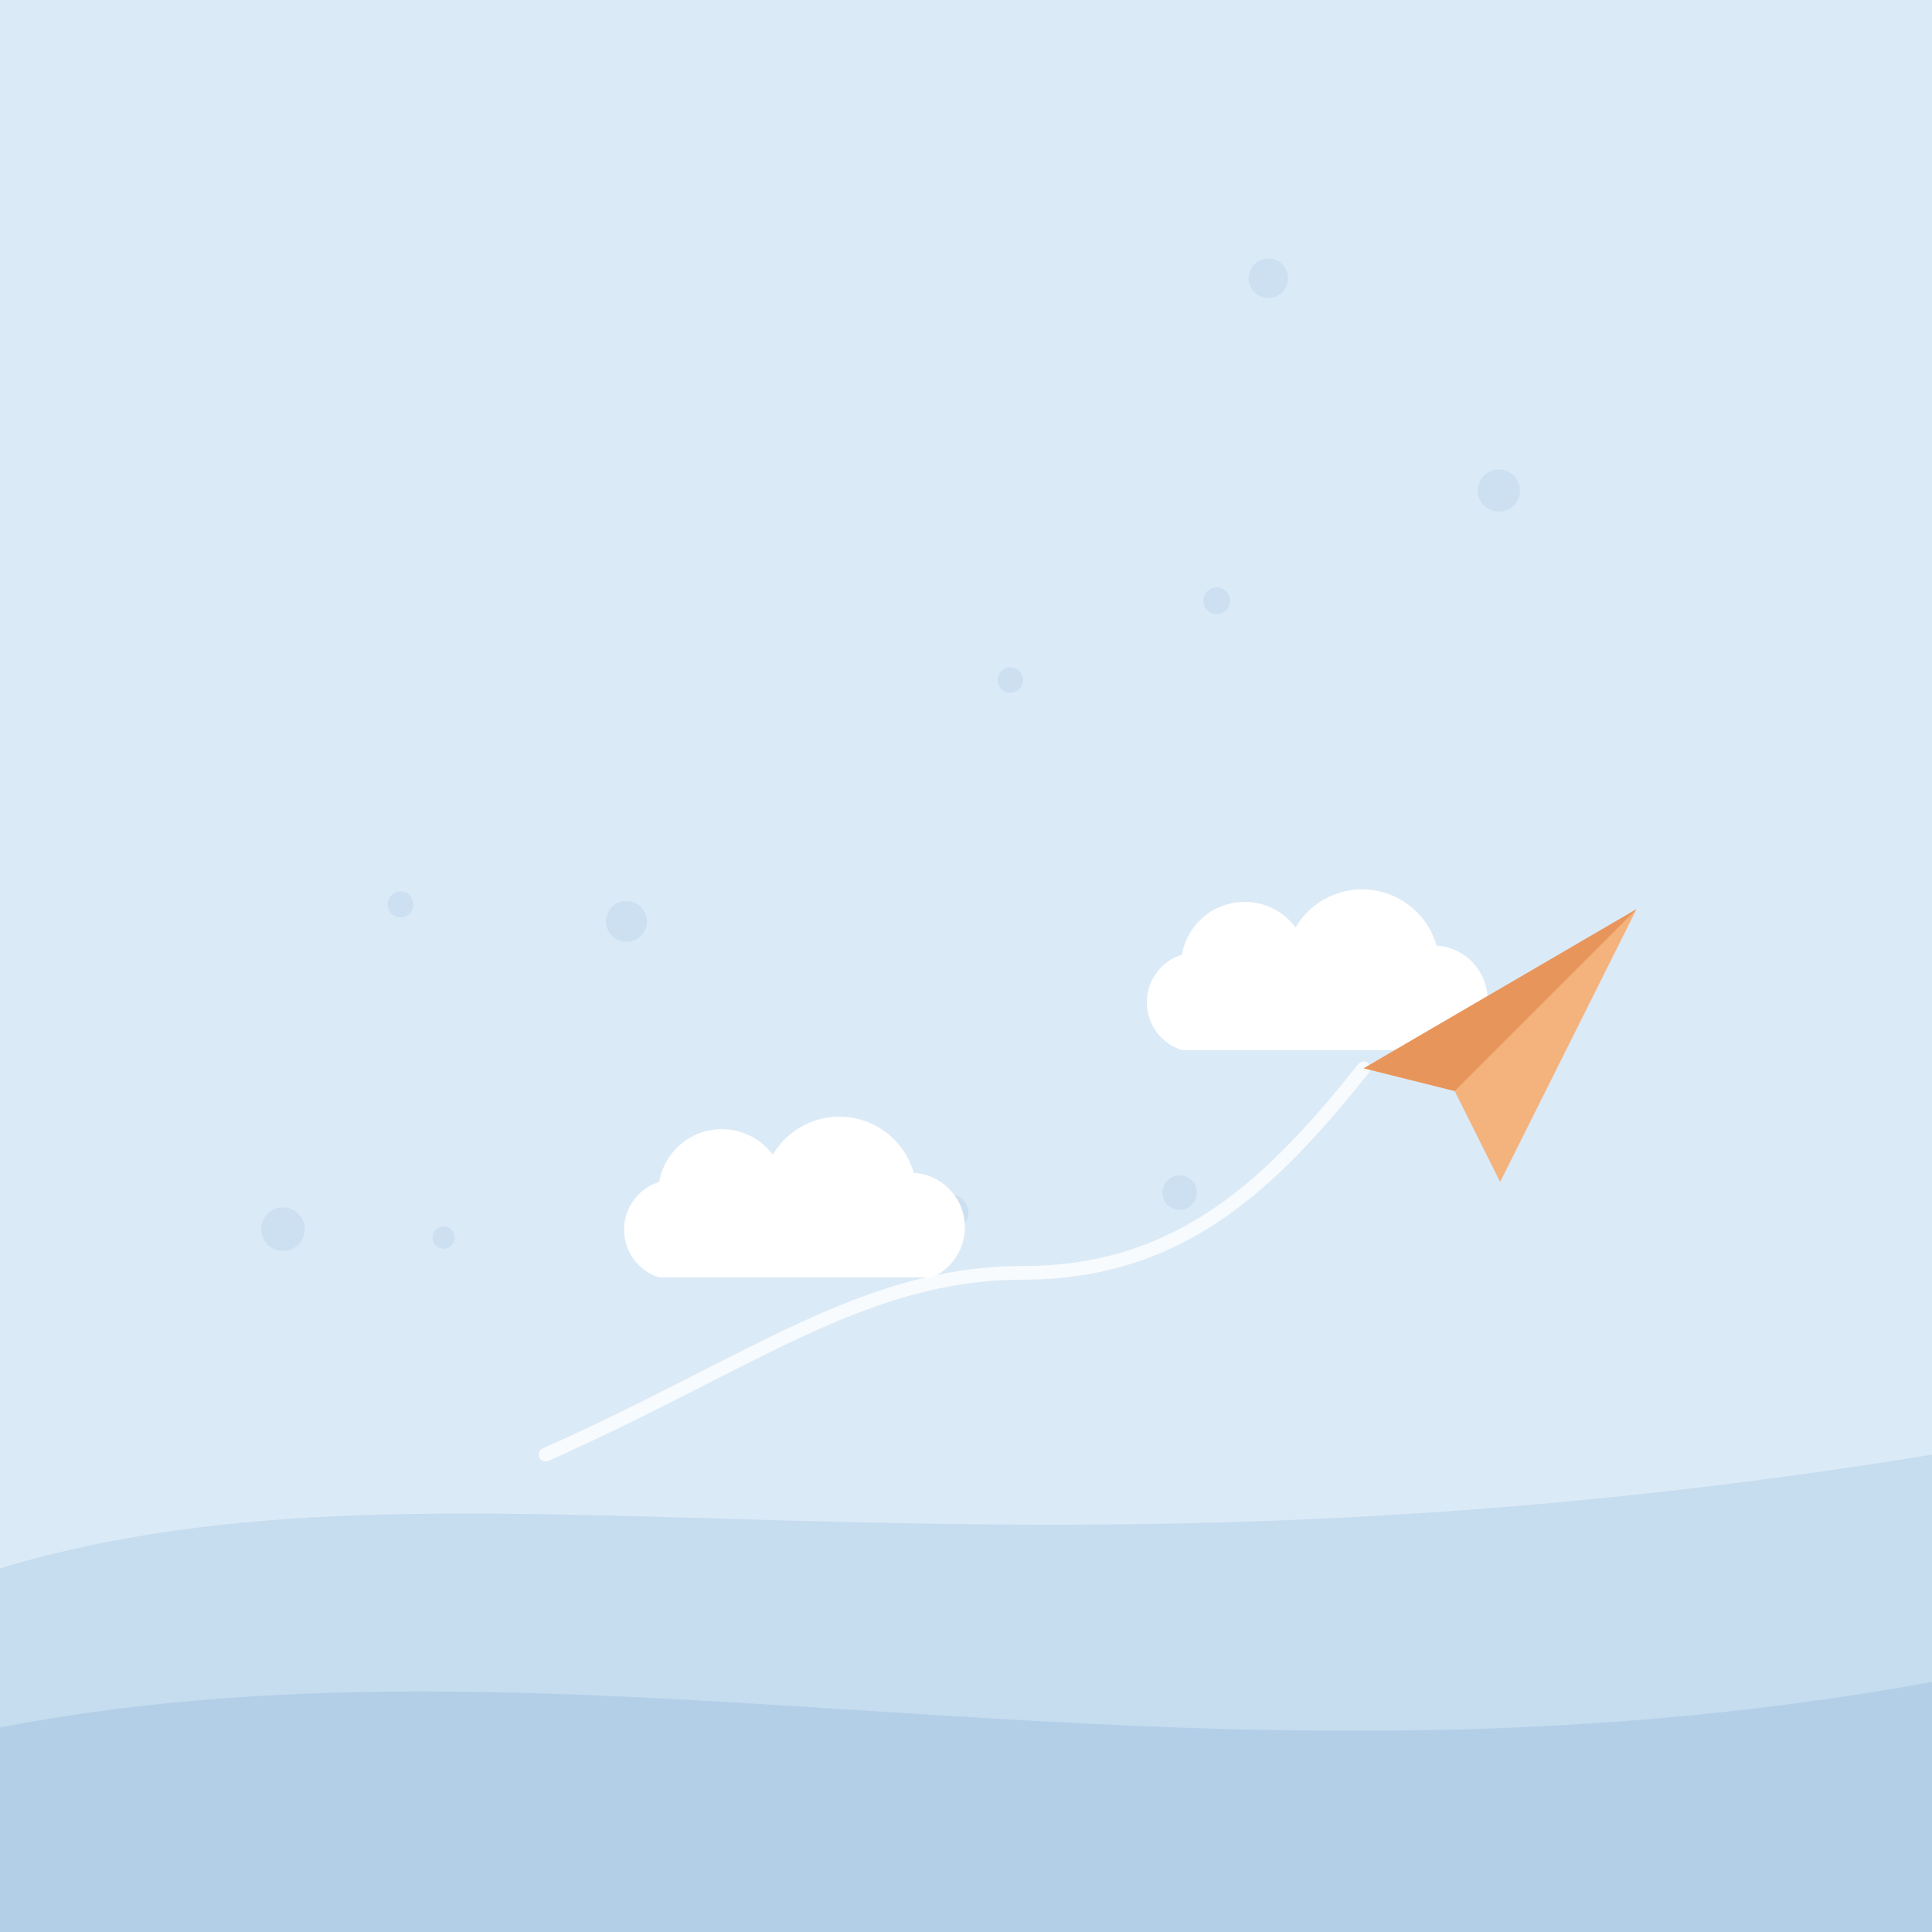
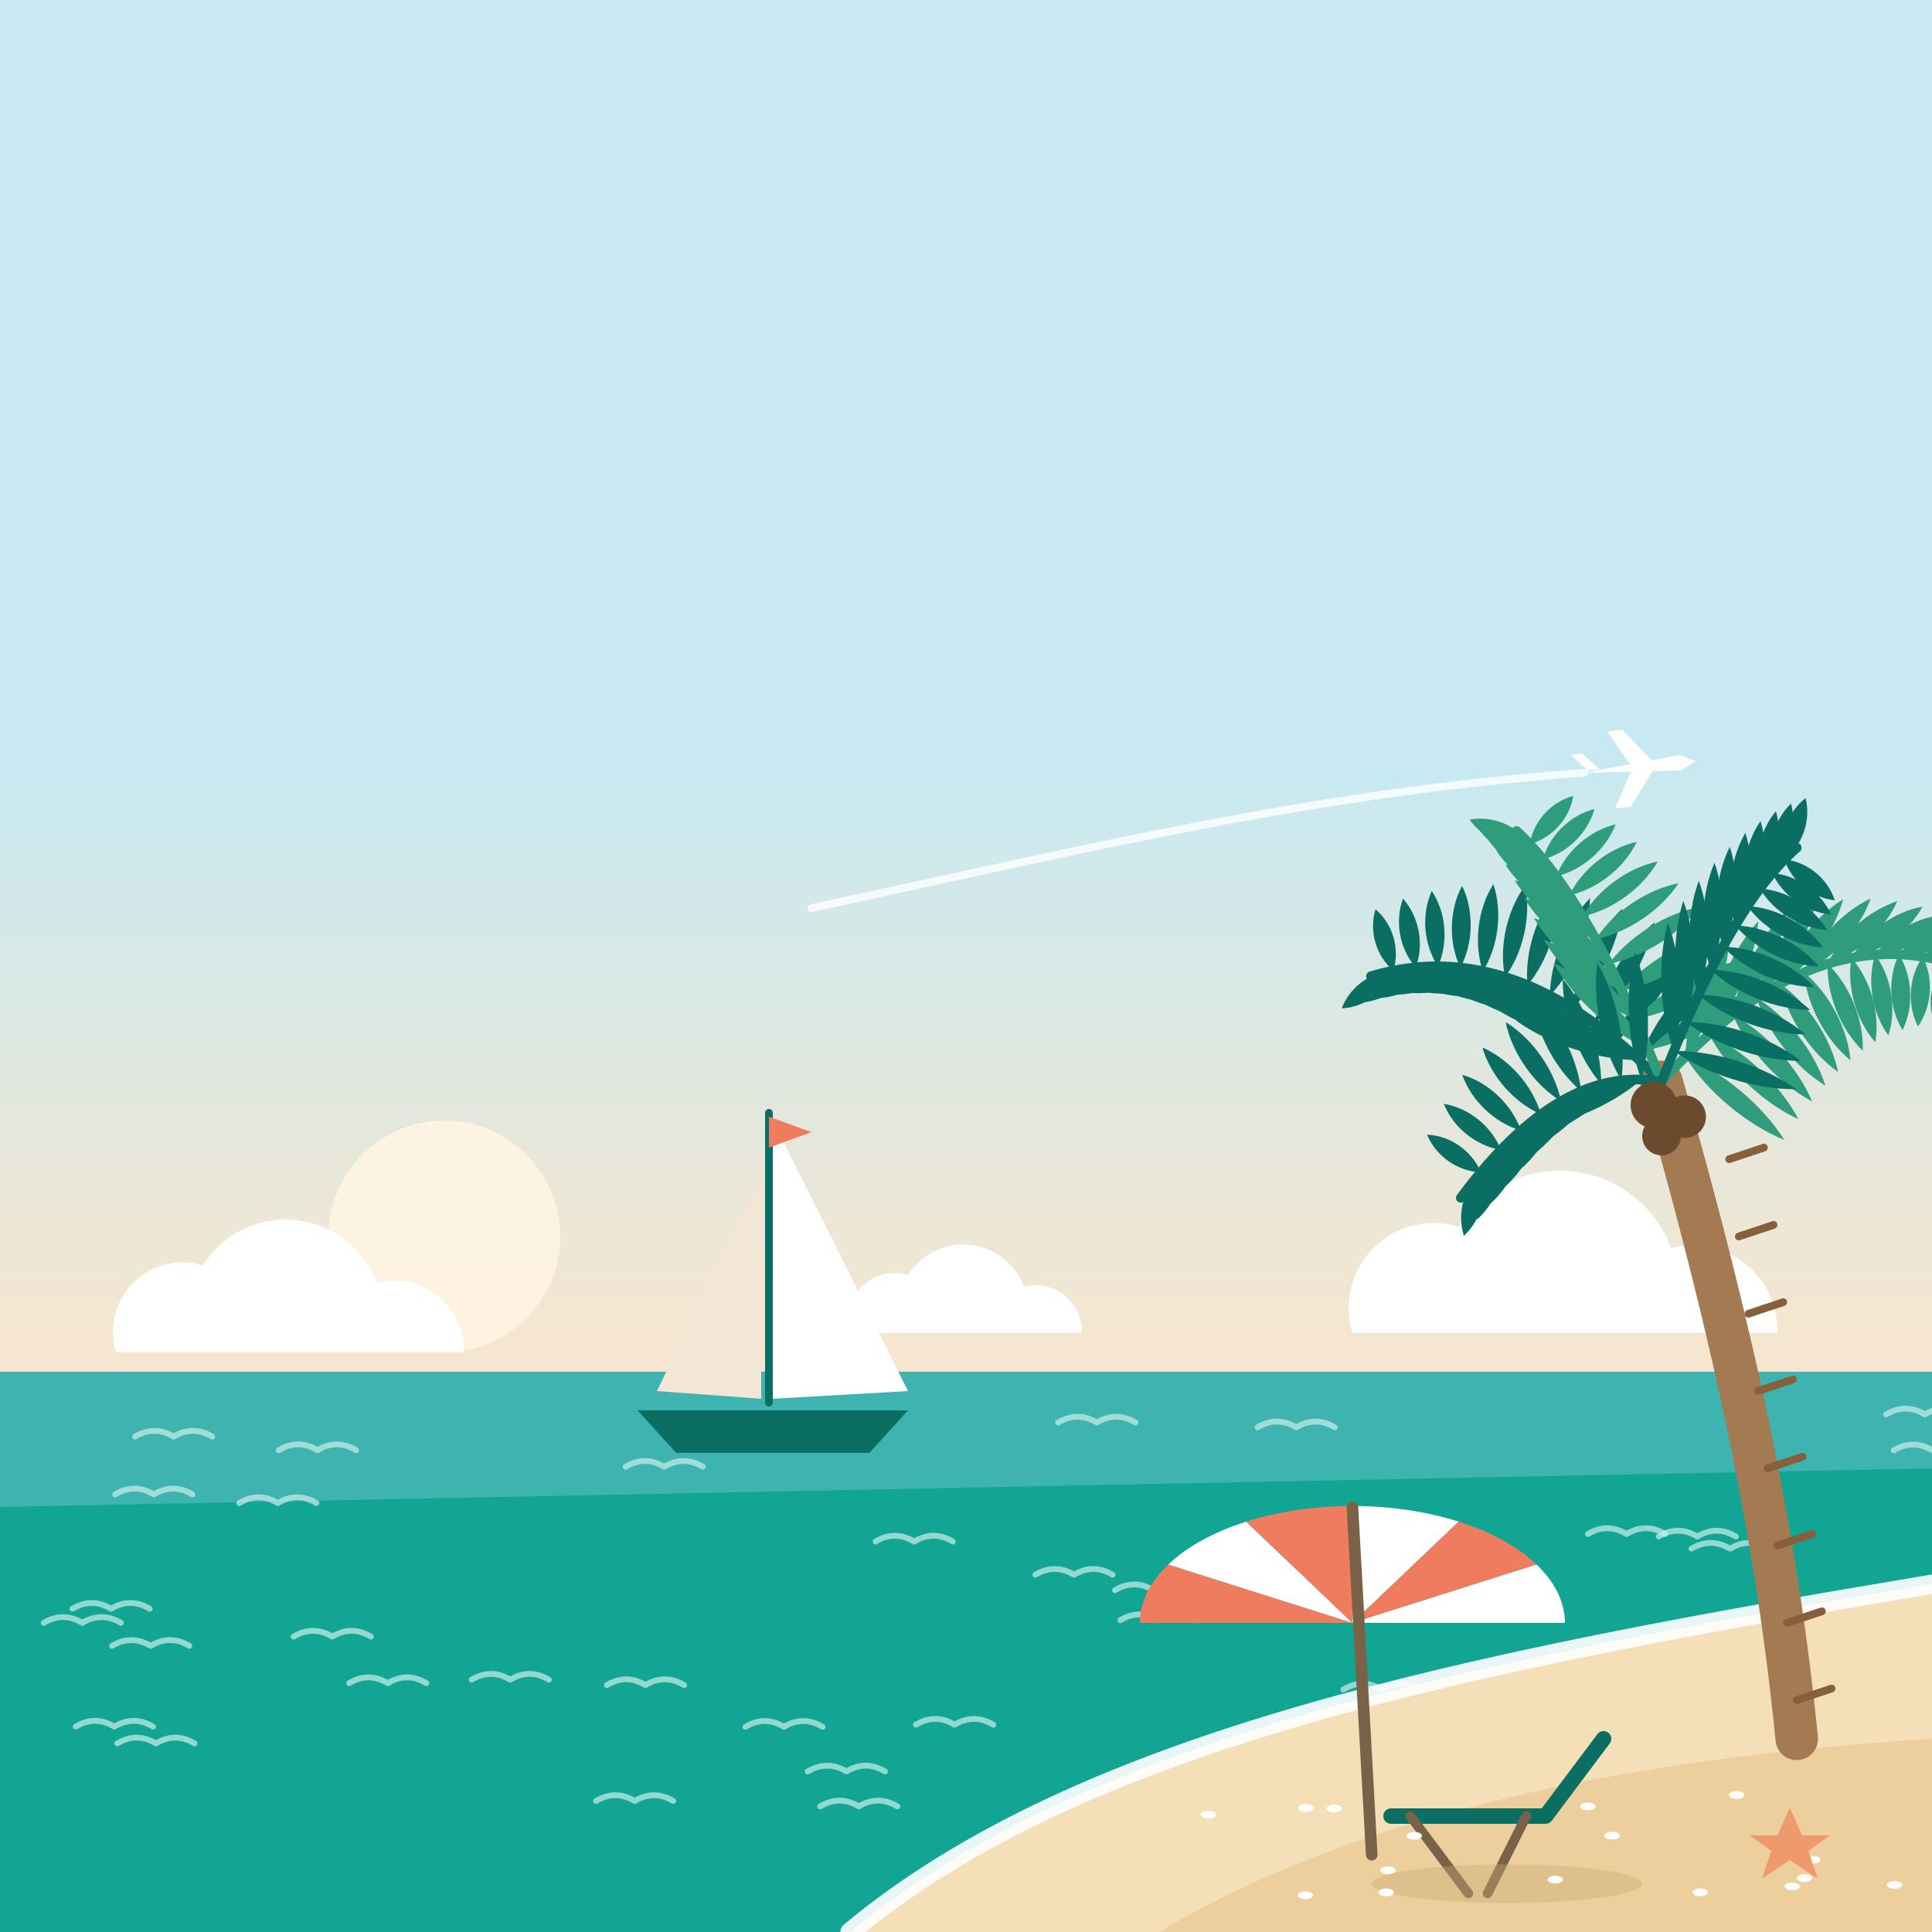
- <svg xmlns="http://www.w3.org/2000/svg" viewBox="0 0 850 850" width="850" height="850">
-   <rect x="0.0" y="0.0" width="850.0" height="850.0" rx="0" fill="#dbeaf7" opacity="1" />
-   <circle cx="535.3" cy="264.3" r="5.9" fill="#b3cfe8" opacity="0.35" />
-   <circle cx="519.0" cy="524.7" r="7.6" fill="#b3cfe8" opacity="0.35" />
-   <circle cx="418.0" cy="533.5" r="8.1" fill="#b3cfe8" opacity="0.35" />
-   <circle cx="659.4" cy="215.8" r="9.3" fill="#b3cfe8" opacity="0.35" />
-   <circle cx="275.6" cy="405.4" r="9.0" fill="#b3cfe8" opacity="0.35" />
-   <circle cx="176.2" cy="397.9" r="5.7" fill="#b3cfe8" opacity="0.35" />
-   <circle cx="444.5" cy="299.2" r="5.6" fill="#b3cfe8" opacity="0.35" />
-   <circle cx="124.5" cy="540.8" r="9.6" fill="#b3cfe8" opacity="0.35" />
-   <circle cx="195.2" cy="544.5" r="4.9" fill="#b3cfe8" opacity="0.35" />
-   <circle cx="558.0" cy="122.4" r="8.7" fill="#b3cfe8" opacity="0.35" />
-   <path d="M0 690 C 200 630 420 710 850 640 L850 850 L0 850 Z" fill="#c6dcef" opacity="1" />
-   <path d="M0 760 C 260 710 520 800 850 740 L850 850 L0 850 Z" fill="#b3cfe8" opacity="1" />
-   <path d="M520 420 a28 28 0 0 1 50 -12 a34 34 0 0 1 62 8 a24 24 0 0 1 8 46 L520 462 a22 22 0 0 1 0 -42 Z" fill="#ffffff" opacity="1" />
-   <path d="M290 520 a28 28 0 0 1 50 -12 a34 34 0 0 1 62 8 a24 24 0 0 1 8 46 L290 562 a22 22 0 0 1 0 -42 Z" fill="#ffffff" opacity="1" />
-   <path d="M240 640 C 330 600 380 560 450 560 C 520 560 560 520 600 470" fill="none" stroke="#ffffff" stroke-width="6" stroke-linecap="round" stroke-linejoin="round" opacity="0.8" />
-   <path d="M600 470 L720 400 L660 520 L640 480 Z" fill="#f4b27d" opacity="1" />
-   <path d="M600 470 L720 400 L640 480 Z" fill="#e8955c" opacity="1" />
+ <svg xmlns="http://www.w3.org/2000/svg" viewBox="0 0 1000 1000" width="1000" height="1000">
+   <defs>
+     <linearGradient id="sky" x1="0" y1="0" x2="0" y2="1">
+       <stop offset="0.4" stop-color="#c8e9f1" />
+       <stop offset="0.7" stop-color="#f7e6cf" />
+     </linearGradient>
+   </defs>
+   <rect x="0" y="0" width="1000" height="1000" fill="url(#sky)" />
+   <circle cx="230" cy="640" r="60" fill="#fff4e2" opacity="0.9" />
+   <path d="M60 700h180a36 36 0 0 0 -45 -36a50.4 50.4 0 0 0 -90 -9a36 36 0 0 0 -45 45Z" fill="#ffffff" />
+   <path d="M440 690h120a24 24 0 0 0 -30 -24a33.6 33.6 0 0 0 -60 -6a24 24 0 0 0 -30 30Z" fill="#ffffff" />
+   <path d="M700 690h220a44 44 0 0 0 -55 -44a61.6 61.6 0 0 0 -110 -11a44 44 0 0 0 -55 55Z" fill="#ffffff" />
+   <path d="M420 470C560 440 680 410 820 400" fill="none" stroke="#ffffff" stroke-width="4" stroke-linecap="round" stroke-linejoin="round" opacity="0.8" />
+   <g transform="translate(820 400) rotate(-6)">
+     <path d="M0 0L50 -4L58 0L50 4Z" fill="#ffffff" />
+     <path d="M24 -2L14 -20L22 -20L36 -2Z" fill="#ffffff" />
+     <path d="M24 2L14 20L22 20L36 2Z" fill="#ffffff" />
+     <path d="M2 -1L-6 -10L0 -10L8 -1Z" fill="#ffffff" />
+   </g>
+   <path d="M0 710L1000 710L1000 1000L0 1000Z" fill="#3fb3b0" />
+   <path d="M0 780L1000 760L1000 1000L0 1000Z" fill="#12a594" />
+   <path d="M323.8 759.2q10 -6 20 0q10 -6 20 0" fill="none" stroke="#c9f0ea" stroke-width="3" stroke-linecap="round" stroke-linejoin="round" opacity="0.7" />
+   <path d="M650.9 738.8q10 -6 20 0q10 -6 20 0" fill="none" stroke="#c9f0ea" stroke-width="3" stroke-linecap="round" stroke-linejoin="round" opacity="0.7" />
+   <path d="M535.9 815.1q10 -6 20 0q10 -6 20 0" fill="none" stroke="#c9f0ea" stroke-width="3" stroke-linecap="round" stroke-linejoin="round" opacity="0.7" />
+   <path d="M58 851.9q10 -6 20 0q10 -6 20 0" fill="none" stroke="#c9f0ea" stroke-width="3" stroke-linecap="round" stroke-linejoin="round" opacity="0.7" />
+   <path d="M37.5 832.7q10 -6 20 0q10 -6 20 0" fill="none" stroke="#c9f0ea" stroke-width="3" stroke-linecap="round" stroke-linejoin="round" opacity="0.7" />
+   <path d="M69.9 743.6q10 -6 20 0q10 -6 20 0" fill="none" stroke="#c9f0ea" stroke-width="3" stroke-linecap="round" stroke-linejoin="round" opacity="0.7" />
+   <path d="M424.5 935q10 -6 20 0q10 -6 20 0" fill="none" stroke="#c9f0ea" stroke-width="3" stroke-linecap="round" stroke-linejoin="round" opacity="0.7" />
+   <path d="M123.8 778q10 -6 20 0q10 -6 20 0" fill="none" stroke="#c9f0ea" stroke-width="3" stroke-linecap="round" stroke-linejoin="round" opacity="0.7" />
+   <path d="M627.4 966.4q10 -6 20 0q10 -6 20 0" fill="none" stroke="#c9f0ea" stroke-width="3" stroke-linecap="round" stroke-linejoin="round" opacity="0.7" />
+   <path d="M577.1 823.1q10 -6 20 0q10 -6 20 0" fill="none" stroke="#c9f0ea" stroke-width="3" stroke-linecap="round" stroke-linejoin="round" opacity="0.7" />
+   <path d="M976.3 732.1q10 -6 20 0q10 -6 20 0" fill="none" stroke="#c9f0ea" stroke-width="3" stroke-linecap="round" stroke-linejoin="round" opacity="0.7" />
+   <path d="M858.5 795.3q10 -6 20 0q10 -6 20 0" fill="none" stroke="#c9f0ea" stroke-width="3" stroke-linecap="round" stroke-linejoin="round" opacity="0.7" />
+   <path d="M144.3 750.6q10 -6 20 0q10 -6 20 0" fill="none" stroke="#c9f0ea" stroke-width="3" stroke-linecap="round" stroke-linejoin="round" opacity="0.7" />
+   <path d="M308.5 932.2q10 -6 20 0q10 -6 20 0" fill="none" stroke="#c9f0ea" stroke-width="3" stroke-linecap="round" stroke-linejoin="round" opacity="0.7" />
+   <path d="M180.7 871.2q10 -6 20 0q10 -6 20 0" fill="none" stroke="#c9f0ea" stroke-width="3" stroke-linecap="round" stroke-linejoin="round" opacity="0.7" />
+   <path d="M638.9 816.8q10 -6 20 0q10 -6 20 0" fill="none" stroke="#c9f0ea" stroke-width="3" stroke-linecap="round" stroke-linejoin="round" opacity="0.7" />
+   <path d="M547.7 736.3q10 -6 20 0q10 -6 20 0" fill="none" stroke="#c9f0ea" stroke-width="3" stroke-linecap="round" stroke-linejoin="round" opacity="0.7" />
+   <path d="M59.6 773.5q10 -6 20 0q10 -6 20 0" fill="none" stroke="#c9f0ea" stroke-width="3" stroke-linecap="round" stroke-linejoin="round" opacity="0.7" />
+   <path d="M680.4 831.2q10 -6 20 0q10 -6 20 0" fill="none" stroke="#c9f0ea" stroke-width="3" stroke-linecap="round" stroke-linejoin="round" opacity="0.7" />
+   <path d="M314.1 872.2q10 -6 20 0q10 -6 20 0" fill="none" stroke="#c9f0ea" stroke-width="3" stroke-linecap="round" stroke-linejoin="round" opacity="0.7" />
+   <path d="M453.2 797.9q10 -6 20 0q10 -6 20 0" fill="none" stroke="#c9f0ea" stroke-width="3" stroke-linecap="round" stroke-linejoin="round" opacity="0.7" />
+   <path d="M794.4 901.7q10 -6 20 0q10 -6 20 0" fill="none" stroke="#c9f0ea" stroke-width="3" stroke-linecap="round" stroke-linejoin="round" opacity="0.7" />
+   <path d="M244.1 869.4q10 -6 20 0q10 -6 20 0" fill="none" stroke="#c9f0ea" stroke-width="3" stroke-linecap="round" stroke-linejoin="round" opacity="0.7" />
+   <path d="M525.2 947.5q10 -6 20 0q10 -6 20 0" fill="none" stroke="#c9f0ea" stroke-width="3" stroke-linecap="round" stroke-linejoin="round" opacity="0.7" />
+   <path d="M729.4 794.9q10 -6 20 0q10 -6 20 0" fill="none" stroke="#c9f0ea" stroke-width="3" stroke-linecap="round" stroke-linejoin="round" opacity="0.7" />
+   <path d="M980.2 750.7q10 -6 20 0q10 -6 20 0" fill="none" stroke="#c9f0ea" stroke-width="3" stroke-linecap="round" stroke-linejoin="round" opacity="0.7" />
+   <path d="M418.1 916.9q10 -6 20 0q10 -6 20 0" fill="none" stroke="#c9f0ea" stroke-width="3" stroke-linecap="round" stroke-linejoin="round" opacity="0.7" />
+   <path d="M152 847.1q10 -6 20 0q10 -6 20 0" fill="none" stroke="#c9f0ea" stroke-width="3" stroke-linecap="round" stroke-linejoin="round" opacity="0.7" />
+   <path d="M39.2 893.7q10 -6 20 0q10 -6 20 0" fill="none" stroke="#c9f0ea" stroke-width="3" stroke-linecap="round" stroke-linejoin="round" opacity="0.7" />
+   <path d="M764.6 869q10 -6 20 0q10 -6 20 0" fill="none" stroke="#c9f0ea" stroke-width="3" stroke-linecap="round" stroke-linejoin="round" opacity="0.7" />
+   <path d="M875.5 801.6q10 -6 20 0q10 -6 20 0" fill="none" stroke="#c9f0ea" stroke-width="3" stroke-linecap="round" stroke-linejoin="round" opacity="0.7" />
+   <path d="M695.3 874.5q10 -6 20 0q10 -6 20 0" fill="none" stroke="#c9f0ea" stroke-width="3" stroke-linecap="round" stroke-linejoin="round" opacity="0.7" />
+   <path d="M579.9 838.6q10 -6 20 0q10 -6 20 0" fill="none" stroke="#c9f0ea" stroke-width="3" stroke-linecap="round" stroke-linejoin="round" opacity="0.7" />
+   <path d="M840 965.6q10 -6 20 0q10 -6 20 0" fill="none" stroke="#c9f0ea" stroke-width="3" stroke-linecap="round" stroke-linejoin="round" opacity="0.7" />
+   <path d="M474.1 892.7q10 -6 20 0q10 -6 20 0" fill="none" stroke="#c9f0ea" stroke-width="3" stroke-linecap="round" stroke-linejoin="round" opacity="0.7" />
+   <path d="M60.7 902.4q10 -6 20 0q10 -6 20 0" fill="none" stroke="#c9f0ea" stroke-width="3" stroke-linecap="round" stroke-linejoin="round" opacity="0.7" />
+   <path d="M647.1 978.2q10 -6 20 0q10 -6 20 0" fill="none" stroke="#c9f0ea" stroke-width="3" stroke-linecap="round" stroke-linejoin="round" opacity="0.7" />
+   <path d="M821.9 794q10 -6 20 0q10 -6 20 0" fill="none" stroke="#c9f0ea" stroke-width="3" stroke-linecap="round" stroke-linejoin="round" opacity="0.7" />
+   <path d="M385.8 893.8q10 -6 20 0q10 -6 20 0" fill="none" stroke="#c9f0ea" stroke-width="3" stroke-linecap="round" stroke-linejoin="round" opacity="0.7" />
+   <path d="M22.6 840q10 -6 20 0q10 -6 20 0" fill="none" stroke="#c9f0ea" stroke-width="3" stroke-linecap="round" stroke-linejoin="round" opacity="0.7" />
+   <path d="M330 730L470 730L450 752L350 752Z" fill="#0b6e63" />
+   <path d="M400 724L400 580L470 720Z" fill="#ffffff" />
+   <path d="M394 724L394 610L340 720Z" fill="#f3e6d6" />
+   <path d="M398 726L398 576" fill="none" stroke="#0b6e63" stroke-width="4" stroke-linecap="round" stroke-linejoin="round" />
+   <path d="M398 578l22 8l-22 8Z" fill="#ef7c5e" />
+   <path d="M440 1000C560 900 760 860 1000 820L1000 1000Z" fill="#f5dfb8" />
+   <path d="M440 1000C560 900 760 860 1000 820" fill="none" stroke="#ffffff" stroke-width="10" stroke-linecap="round" stroke-linejoin="round" opacity="0.9" />
+   <path d="M600 1000C700 940 840 910 1000 900L1000 1000Z" fill="#edcf9e" />
+   <path d="M930 900C920 800 900 700 860 560" fill="none" stroke="#a37a52" stroke-width="22" stroke-linecap="round" stroke-linejoin="round" />
+   <path d="M930 880l18 -6" fill="none" stroke="#86603c" stroke-width="4" stroke-linecap="round" stroke-linejoin="round" />
+   <path d="M925 840l18 -6" fill="none" stroke="#86603c" stroke-width="4" stroke-linecap="round" stroke-linejoin="round" />
+   <path d="M920 800l18 -6" fill="none" stroke="#86603c" stroke-width="4" stroke-linecap="round" stroke-linejoin="round" />
+   <path d="M915 760l18 -6" fill="none" stroke="#86603c" stroke-width="4" stroke-linecap="round" stroke-linejoin="round" />
+   <path d="M910 720l18 -6" fill="none" stroke="#86603c" stroke-width="4" stroke-linecap="round" stroke-linejoin="round" />
+   <path d="M905 680l18 -6" fill="none" stroke="#86603c" stroke-width="4" stroke-linecap="round" stroke-linejoin="round" />
+   <path d="M900 640l18 -6" fill="none" stroke="#86603c" stroke-width="4" stroke-linecap="round" stroke-linejoin="round" />
+   <path d="M895 600l18 -6" fill="none" stroke="#86603c" stroke-width="4" stroke-linecap="round" stroke-linejoin="round" />
+   <path d="M860 560Q784.8 482.6 709.6 505.3" fill="none" stroke="#0b6e63" stroke-width="5" stroke-linecap="round" stroke-linejoin="round" />
+   <path d="M0 0C6.5 -20.1 6.5 -46.8 0 -66.9C-6.5 -46.8 -6.5 -20.1 0 0Z" fill="#0b6e63" transform="translate(848.4 548.7) rotate(-72.2)" />
+   <path d="M0 0C6.5 -20.1 6.5 -46.8 0 -66.9C-6.5 -46.8 -6.5 -20.1 0 0Z" fill="#0b6e63" transform="translate(848.4 548.7) rotate(37.8)" />
+   <path d="M0 0C6.5 -19.2 6.5 -44.7 0 -63.8C-6.5 -44.7 -6.5 -19.2 0 0Z" fill="#0b6e63" transform="translate(836.9 538.6) rotate(-75.5)" />
+   <path d="M0 0C6.5 -19.2 6.5 -44.7 0 -63.8C-6.5 -44.7 -6.5 -19.2 0 0Z" fill="#0b6e63" transform="translate(836.9 538.6) rotate(34.5)" />
+   <path d="M0 0C6.5 -18.2 6.5 -42.5 0 -60.8C-6.5 -42.5 -6.5 -18.2 0 0Z" fill="#0b6e63" transform="translate(825.3 529.6) rotate(-79.2)" />
+   <path d="M0 0C6.5 -18.2 6.5 -42.5 0 -60.8C-6.5 -42.5 -6.5 -18.2 0 0Z" fill="#0b6e63" transform="translate(825.3 529.6) rotate(30.8)" />
+   <path d="M0 0C6.5 -17.3 6.5 -40.4 0 -57.7C-6.5 -40.4 -6.5 -17.3 0 0Z" fill="#0b6e63" transform="translate(813.7 521.9) rotate(-83.2)" />
+   <path d="M0 0C6.5 -17.3 6.5 -40.4 0 -57.7C-6.5 -40.4 -6.5 -17.3 0 0Z" fill="#0b6e63" transform="translate(813.7 521.9) rotate(26.8)" />
+   <path d="M0 0C6.5 -16.4 6.5 -38.2 0 -54.6C-6.5 -38.2 -6.5 -16.4 0 0Z" fill="#0b6e63" transform="translate(802.2 515.3) rotate(-87.6)" />
+   <path d="M0 0C6.5 -16.4 6.5 -38.2 0 -54.6C-6.5 -38.2 -6.5 -16.4 0 0Z" fill="#0b6e63" transform="translate(802.2 515.3) rotate(22.4)" />
+   <path d="M0 0C6.5 -15.5 6.5 -36.1 0 -51.5C-6.5 -36.1 -6.5 -15.5 0 0Z" fill="#0b6e63" transform="translate(790.6 509.9) rotate(-92.5)" />
+   <path d="M0 0C6.5 -15.5 6.5 -36.1 0 -51.5C-6.5 -36.1 -6.5 -15.5 0 0Z" fill="#0b6e63" transform="translate(790.6 509.9) rotate(17.5)" />
+   <path d="M0 0C6.5 -14.5 6.5 -33.9 0 -48.5C-6.5 -33.9 -6.5 -14.5 0 0Z" fill="#0b6e63" transform="translate(779 505.7) rotate(-97.6)" />
+   <path d="M0 0C6.5 -14.5 6.5 -33.9 0 -48.5C-6.5 -33.9 -6.5 -14.5 0 0Z" fill="#0b6e63" transform="translate(779 505.7) rotate(12.4)" />
+   <path d="M0 0C6.5 -13.6 6.5 -31.8 0 -45.4C-6.5 -31.8 -6.5 -13.6 0 0Z" fill="#0b6e63" transform="translate(767.5 502.7) rotate(-103.1)" />
+   <path d="M0 0C6.5 -13.6 6.5 -31.8 0 -45.4C-6.5 -31.8 -6.5 -13.6 0 0Z" fill="#0b6e63" transform="translate(767.5 502.7) rotate(6.9)" />
+   <path d="M0 0C6.5 -12.7 6.5 -29.6 0 -42.3C-6.5 -29.6 -6.5 -12.7 0 0Z" fill="#0b6e63" transform="translate(755.9 500.8) rotate(-108.8)" />
+   <path d="M0 0C6.5 -12.7 6.5 -29.6 0 -42.3C-6.5 -29.6 -6.5 -12.7 0 0Z" fill="#0b6e63" transform="translate(755.9 500.8) rotate(1.2)" />
+   <path d="M0 0C6.5 -11.8 6.5 -27.5 0 -39.2C-6.5 -27.5 -6.5 -11.8 0 0Z" fill="#0b6e63" transform="translate(744.3 500.2) rotate(-114.7)" />
+   <path d="M0 0C6.5 -11.8 6.5 -27.5 0 -39.2C-6.5 -27.5 -6.5 -11.8 0 0Z" fill="#0b6e63" transform="translate(744.3 500.2) rotate(-4.7)" />
+   <path d="M0 0C6.5 -10.8 6.5 -25.3 0 -36.2C-6.5 -25.3 -6.5 -10.8 0 0Z" fill="#0b6e63" transform="translate(732.8 500.7) rotate(239.5)" />
+   <path d="M0 0C6.5 -10.8 6.5 -25.3 0 -36.2C-6.5 -25.3 -6.5 -10.8 0 0Z" fill="#0b6e63" transform="translate(732.8 500.7) rotate(349.5)" />
+   <path d="M0 0C6.5 -9.9 6.5 -23.2 0 -33.1C-6.5 -23.2 -6.5 -9.9 0 0Z" fill="#0b6e63" transform="translate(721.2 502.4) rotate(233.8)" />
+   <path d="M0 0C6.5 -9.9 6.5 -23.2 0 -33.1C-6.5 -23.2 -6.5 -9.9 0 0Z" fill="#0b6e63" transform="translate(721.2 502.4) rotate(343.8)" />
+   <path d="M860 560Q939.9 470.9 1019.7 501.9" fill="none" stroke="#2f9c7c" stroke-width="5" stroke-linecap="round" stroke-linejoin="round" />
+   <path d="M0 0C6.5 -20.1 6.5 -46.8 0 -66.9C-6.5 -46.8 -6.5 -20.1 0 0Z" fill="#2f9c7c" transform="translate(872.3 547) rotate(20)" />
+   <path d="M0 0C6.5 -20.1 6.5 -46.8 0 -66.9C-6.5 -46.8 -6.5 -20.1 0 0Z" fill="#2f9c7c" transform="translate(872.3 547) rotate(130)" />
+   <path d="M0 0C6.5 -19.2 6.5 -44.7 0 -63.8C-6.5 -44.7 -6.5 -19.2 0 0Z" fill="#2f9c7c" transform="translate(884.6 535.4) rotate(23.5)" />
+   <path d="M0 0C6.5 -19.2 6.5 -44.7 0 -63.8C-6.5 -44.7 -6.5 -19.2 0 0Z" fill="#2f9c7c" transform="translate(884.6 535.4) rotate(133.5)" />
+   <path d="M0 0C6.5 -18.2 6.5 -42.5 0 -60.8C-6.5 -42.5 -6.5 -18.2 0 0Z" fill="#2f9c7c" transform="translate(896.9 525.3) rotate(27.5)" />
+   <path d="M0 0C6.5 -18.2 6.5 -42.5 0 -60.8C-6.5 -42.5 -6.5 -18.2 0 0Z" fill="#2f9c7c" transform="translate(896.9 525.3) rotate(137.5)" />
+   <path d="M0 0C6.5 -17.3 6.5 -40.4 0 -57.7C-6.5 -40.4 -6.5 -17.3 0 0Z" fill="#2f9c7c" transform="translate(909.2 516.5) rotate(31.9)" />
+   <path d="M0 0C6.5 -17.3 6.5 -40.4 0 -57.7C-6.5 -40.4 -6.5 -17.3 0 0Z" fill="#2f9c7c" transform="translate(909.2 516.5) rotate(141.9)" />
+   <path d="M0 0C6.5 -16.4 6.5 -38.2 0 -54.6C-6.5 -38.2 -6.5 -16.4 0 0Z" fill="#2f9c7c" transform="translate(921.4 509.2) rotate(36.7)" />
+   <path d="M0 0C6.5 -16.4 6.5 -38.2 0 -54.6C-6.5 -38.2 -6.5 -16.4 0 0Z" fill="#2f9c7c" transform="translate(921.4 509.2) rotate(146.7)" />
+   <path d="M0 0C6.5 -15.5 6.5 -36.1 0 -51.5C-6.5 -36.1 -6.5 -15.5 0 0Z" fill="#2f9c7c" transform="translate(933.7 503.3) rotate(42.1)" />
+   <path d="M0 0C6.5 -15.5 6.5 -36.1 0 -51.5C-6.5 -36.1 -6.5 -15.5 0 0Z" fill="#2f9c7c" transform="translate(933.7 503.3) rotate(152.1)" />
+   <path d="M0 0C6.5 -14.5 6.5 -33.9 0 -48.5C-6.5 -33.9 -6.5 -14.5 0 0Z" fill="#2f9c7c" transform="translate(946 498.9) rotate(48)" />
+   <path d="M0 0C6.5 -14.5 6.5 -33.9 0 -48.5C-6.5 -33.9 -6.5 -14.5 0 0Z" fill="#2f9c7c" transform="translate(946 498.9) rotate(158)" />
+   <path d="M0 0C6.5 -13.6 6.5 -31.8 0 -45.4C-6.5 -31.8 -6.5 -13.6 0 0Z" fill="#2f9c7c" transform="translate(958.3 495.8) rotate(54.2)" />
+   <path d="M0 0C6.5 -13.6 6.5 -31.8 0 -45.4C-6.5 -31.8 -6.5 -13.6 0 0Z" fill="#2f9c7c" transform="translate(958.3 495.8) rotate(164.2)" />
+   <path d="M0 0C6.5 -12.7 6.5 -29.6 0 -42.3C-6.5 -29.6 -6.5 -12.7 0 0Z" fill="#2f9c7c" transform="translate(970.6 494.2) rotate(60.7)" />
+   <path d="M0 0C6.5 -12.7 6.5 -29.6 0 -42.3C-6.5 -29.6 -6.5 -12.7 0 0Z" fill="#2f9c7c" transform="translate(970.6 494.2) rotate(170.7)" />
+   <path d="M0 0C6.5 -11.8 6.5 -27.5 0 -39.2C-6.5 -27.5 -6.5 -11.8 0 0Z" fill="#2f9c7c" transform="translate(982.9 494) rotate(67.3)" />
+   <path d="M0 0C6.5 -11.8 6.5 -27.5 0 -39.2C-6.5 -27.5 -6.5 -11.8 0 0Z" fill="#2f9c7c" transform="translate(982.9 494) rotate(177.3)" />
+   <path d="M0 0C6.5 -10.8 6.5 -25.3 0 -36.2C-6.5 -25.3 -6.5 -10.8 0 0Z" fill="#2f9c7c" transform="translate(995.2 495.2) rotate(73.9)" />
+   <path d="M0 0C6.5 -10.8 6.5 -25.3 0 -36.2C-6.5 -25.3 -6.5 -10.8 0 0Z" fill="#2f9c7c" transform="translate(995.2 495.2) rotate(183.9)" />
+   <path d="M0 0C6.5 -9.9 6.5 -23.2 0 -33.1C-6.5 -23.2 -6.5 -9.9 0 0Z" fill="#2f9c7c" transform="translate(1007.5 497.8) rotate(80.2)" />
+   <path d="M0 0C6.5 -9.9 6.5 -23.2 0 -33.1C-6.5 -23.2 -6.5 -9.9 0 0Z" fill="#2f9c7c" transform="translate(1007.5 497.8) rotate(190.2)" />
+   <path d="M860 560Q822.5 465 785 430.1" fill="none" stroke="#2f9c7c" stroke-width="5" stroke-linecap="round" stroke-linejoin="round" />
+   <path d="M0 0C6.5 -19.9 6.5 -46.5 0 -66.4C-6.5 -46.5 -6.5 -19.9 0 0Z" fill="#2f9c7c" transform="translate(853.2 543.2) rotate(-47.7)" />
+   <path d="M0 0C6.5 -19.9 6.5 -46.5 0 -66.4C-6.5 -46.5 -6.5 -19.9 0 0Z" fill="#2f9c7c" transform="translate(853.2 543.2) rotate(62.3)" />
+   <path d="M0 0C6.5 -18.8 6.5 -43.9 0 -62.7C-6.5 -43.9 -6.5 -18.8 0 0Z" fill="#2f9c7c" transform="translate(846.4 527.5) rotate(-49)" />
+   <path d="M0 0C6.5 -18.8 6.5 -43.9 0 -62.7C-6.5 -43.9 -6.5 -18.8 0 0Z" fill="#2f9c7c" transform="translate(846.4 527.5) rotate(61)" />
+   <path d="M0 0C6.5 -17.7 6.5 -41.4 0 -59.1C-6.5 -41.4 -6.5 -17.7 0 0Z" fill="#2f9c7c" transform="translate(839.5 512.7) rotate(-50.5)" />
+   <path d="M0 0C6.5 -17.7 6.5 -41.4 0 -59.1C-6.5 -41.4 -6.5 -17.7 0 0Z" fill="#2f9c7c" transform="translate(839.5 512.7) rotate(59.5)" />
+   <path d="M0 0C6.5 -16.6 6.5 -38.8 0 -55.5C-6.5 -38.8 -6.5 -16.6 0 0Z" fill="#2f9c7c" transform="translate(832.7 498.9) rotate(-52.1)" />
+   <path d="M0 0C6.5 -16.6 6.5 -38.8 0 -55.5C-6.5 -38.8 -6.5 -16.6 0 0Z" fill="#2f9c7c" transform="translate(832.7 498.9) rotate(57.9)" />
+   <path d="M0 0C6.5 -15.5 6.5 -36.3 0 -51.8C-6.5 -36.3 -6.5 -15.5 0 0Z" fill="#2f9c7c" transform="translate(825.9 486.1) rotate(-54)" />
+   <path d="M0 0C6.5 -15.5 6.5 -36.3 0 -51.8C-6.5 -36.3 -6.5 -15.5 0 0Z" fill="#2f9c7c" transform="translate(825.9 486.1) rotate(56)" />
+   <path d="M0 0C6.5 -14.5 6.5 -33.7 0 -48.2C-6.5 -33.7 -6.5 -14.5 0 0Z" fill="#2f9c7c" transform="translate(819.1 474.3) rotate(-56.1)" />
+   <path d="M0 0C6.5 -14.5 6.5 -33.7 0 -48.2C-6.5 -33.7 -6.5 -14.5 0 0Z" fill="#2f9c7c" transform="translate(819.1 474.3) rotate(53.9)" />
+   <path d="M0 0C6.5 -13.4 6.5 -31.2 0 -44.5C-6.5 -31.2 -6.5 -13.4 0 0Z" fill="#2f9c7c" transform="translate(812.3 463.4) rotate(-58.4)" />
+   <path d="M0 0C6.5 -13.4 6.5 -31.2 0 -44.5C-6.5 -31.2 -6.5 -13.4 0 0Z" fill="#2f9c7c" transform="translate(812.3 463.4) rotate(51.6)" />
+   <path d="M0 0C6.5 -12.3 6.5 -28.6 0 -40.9C-6.5 -28.6 -6.5 -12.3 0 0Z" fill="#2f9c7c" transform="translate(805.5 453.6) rotate(-61.2)" />
+   <path d="M0 0C6.5 -12.3 6.5 -28.6 0 -40.9C-6.5 -28.6 -6.5 -12.3 0 0Z" fill="#2f9c7c" transform="translate(805.5 453.6) rotate(48.8)" />
+   <path d="M0 0C6.5 -11.2 6.5 -26.1 0 -37.3C-6.5 -26.1 -6.5 -11.2 0 0Z" fill="#2f9c7c" transform="translate(798.6 444.8) rotate(-64.3)" />
+   <path d="M0 0C6.5 -11.2 6.5 -26.1 0 -37.3C-6.5 -26.1 -6.5 -11.2 0 0Z" fill="#2f9c7c" transform="translate(798.6 444.8) rotate(45.7)" />
+   <path d="M0 0C6.5 -10.1 6.5 -23.5 0 -33.6C-6.5 -23.5 -6.5 -10.1 0 0Z" fill="#2f9c7c" transform="translate(791.8 436.9) rotate(-67.9)" />
+   <path d="M0 0C6.5 -10.1 6.5 -23.5 0 -33.6C-6.5 -23.5 -6.5 -10.1 0 0Z" fill="#2f9c7c" transform="translate(791.8 436.9) rotate(42.1)" />
+   <path d="M860 560Q895 469.4 930 438.8" fill="none" stroke="#0b6e63" stroke-width="5" stroke-linecap="round" stroke-linejoin="round" />
+   <path d="M0 0C6.5 -19.9 6.5 -46.5 0 -66.4C-6.5 -46.5 -6.5 -19.9 0 0Z" fill="#0b6e63" transform="translate(866.4 544) rotate(-2.7)" />
+   <path d="M0 0C6.5 -19.9 6.5 -46.5 0 -66.4C-6.5 -46.5 -6.5 -19.9 0 0Z" fill="#0b6e63" transform="translate(866.4 544) rotate(107.3)" />
+   <path d="M0 0C6.5 -18.8 6.5 -43.9 0 -62.7C-6.5 -43.9 -6.5 -18.8 0 0Z" fill="#0b6e63" transform="translate(872.7 529) rotate(-1.3)" />
+   <path d="M0 0C6.5 -18.8 6.5 -43.9 0 -62.7C-6.5 -43.9 -6.5 -18.8 0 0Z" fill="#0b6e63" transform="translate(872.7 529) rotate(108.7)" />
+   <path d="M0 0C6.5 -17.7 6.5 -41.4 0 -59.1C-6.5 -41.4 -6.5 -17.7 0 0Z" fill="#0b6e63" transform="translate(879.1 515) rotate(0.2)" />
+   <path d="M0 0C6.5 -17.7 6.5 -41.4 0 -59.1C-6.5 -41.4 -6.5 -17.7 0 0Z" fill="#0b6e63" transform="translate(879.1 515) rotate(110.2)" />
+   <path d="M0 0C6.5 -16.6 6.5 -38.8 0 -55.5C-6.5 -38.8 -6.5 -16.6 0 0Z" fill="#0b6e63" transform="translate(885.5 502) rotate(2)" />
+   <path d="M0 0C6.5 -16.6 6.5 -38.8 0 -55.5C-6.5 -38.8 -6.5 -16.6 0 0Z" fill="#0b6e63" transform="translate(885.5 502) rotate(112)" />
+   <path d="M0 0C6.5 -15.5 6.5 -36.3 0 -51.8C-6.5 -36.3 -6.5 -15.5 0 0Z" fill="#0b6e63" transform="translate(891.8 490) rotate(3.9)" />
+   <path d="M0 0C6.5 -15.5 6.5 -36.3 0 -51.8C-6.5 -36.3 -6.5 -15.5 0 0Z" fill="#0b6e63" transform="translate(891.8 490) rotate(113.9)" />
+   <path d="M0 0C6.5 -14.5 6.5 -33.7 0 -48.2C-6.5 -33.7 -6.5 -14.5 0 0Z" fill="#0b6e63" transform="translate(898.2 479) rotate(6.2)" />
+   <path d="M0 0C6.5 -14.5 6.5 -33.7 0 -48.2C-6.5 -33.7 -6.5 -14.5 0 0Z" fill="#0b6e63" transform="translate(898.2 479) rotate(116.2)" />
+   <path d="M0 0C6.5 -13.4 6.5 -31.2 0 -44.5C-6.5 -31.2 -6.5 -13.4 0 0Z" fill="#0b6e63" transform="translate(904.5 469) rotate(8.7)" />
+   <path d="M0 0C6.5 -13.4 6.5 -31.2 0 -44.5C-6.5 -31.2 -6.5 -13.4 0 0Z" fill="#0b6e63" transform="translate(904.5 469) rotate(118.7)" />
+   <path d="M0 0C6.5 -12.3 6.5 -28.6 0 -40.9C-6.5 -28.6 -6.5 -12.3 0 0Z" fill="#0b6e63" transform="translate(910.9 459.9) rotate(11.7)" />
+   <path d="M0 0C6.5 -12.3 6.5 -28.6 0 -40.9C-6.5 -28.6 -6.5 -12.3 0 0Z" fill="#0b6e63" transform="translate(910.9 459.9) rotate(121.7)" />
+   <path d="M0 0C6.5 -11.2 6.5 -26.1 0 -37.3C-6.5 -26.1 -6.5 -11.2 0 0Z" fill="#0b6e63" transform="translate(917.3 451.9) rotate(15.1)" />
+   <path d="M0 0C6.5 -11.2 6.5 -26.1 0 -37.3C-6.5 -26.1 -6.5 -11.2 0 0Z" fill="#0b6e63" transform="translate(917.3 451.9) rotate(125.1)" />
+   <path d="M0 0C6.5 -10.1 6.5 -23.5 0 -33.6C-6.5 -23.5 -6.5 -10.1 0 0Z" fill="#0b6e63" transform="translate(923.6 444.8) rotate(19.1)" />
+   <path d="M0 0C6.5 -10.1 6.5 -23.5 0 -33.6C-6.5 -23.5 -6.5 -10.1 0 0Z" fill="#0b6e63" transform="translate(923.6 444.8) rotate(129.1)" />
+   <path d="M860 560Q808 550 756.1 620" fill="none" stroke="#0b6e63" stroke-width="5" stroke-linecap="round" stroke-linejoin="round" />
+   <path d="M0 0C6.5 -19.8 6.5 -46.2 0 -66C-6.5 -46.2 -6.5 -19.8 0 0Z" fill="#0b6e63" transform="translate(849.6 558.8) rotate(-112.8)" />
+   <path d="M0 0C6.5 -19.8 6.5 -46.2 0 -66C-6.5 -46.2 -6.5 -19.8 0 0Z" fill="#0b6e63" transform="translate(849.6 558.8) rotate(-2.8)" />
+   <path d="M0 0C6.5 -18.6 6.5 -43.4 0 -62C-6.5 -43.4 -6.5 -18.6 0 0Z" fill="#0b6e63" transform="translate(839.2 559.2) rotate(238.4)" />
+   <path d="M0 0C6.5 -18.6 6.5 -43.4 0 -62C-6.5 -43.4 -6.5 -18.6 0 0Z" fill="#0b6e63" transform="translate(839.2 559.2) rotate(348.4)" />
+   <path d="M0 0C6.5 -17.4 6.5 -40.6 0 -58C-6.5 -40.6 -6.5 -17.4 0 0Z" fill="#0b6e63" transform="translate(828.8 561.2) rotate(229.9)" />
+   <path d="M0 0C6.5 -17.4 6.5 -40.6 0 -58C-6.5 -40.6 -6.5 -17.4 0 0Z" fill="#0b6e63" transform="translate(828.8 561.2) rotate(339.9)" />
+   <path d="M0 0C6.5 -16.2 6.5 -37.8 0 -54C-6.5 -37.8 -6.5 -16.2 0 0Z" fill="#0b6e63" transform="translate(818.4 564.8) rotate(222.1)" />
+   <path d="M0 0C6.5 -16.2 6.5 -37.8 0 -54C-6.5 -37.8 -6.5 -16.2 0 0Z" fill="#0b6e63" transform="translate(818.4 564.8) rotate(332.1)" />
+   <path d="M0 0C6.5 -15 6.5 -35 0 -50C-6.5 -35 -6.5 -15 0 0Z" fill="#0b6e63" transform="translate(808 570) rotate(215)" />
+   <path d="M0 0C6.5 -15 6.5 -35 0 -50C-6.5 -35 -6.5 -15 0 0Z" fill="#0b6e63" transform="translate(808 570) rotate(325)" />
+   <path d="M0 0C6.5 -13.8 6.5 -32.2 0 -46C-6.5 -32.2 -6.5 -13.8 0 0Z" fill="#0b6e63" transform="translate(797.6 576.8) rotate(208.8)" />
+   <path d="M0 0C6.5 -13.8 6.5 -32.2 0 -46C-6.5 -32.2 -6.5 -13.8 0 0Z" fill="#0b6e63" transform="translate(797.6 576.8) rotate(318.8)" />
+   <path d="M0 0C6.5 -12.6 6.5 -29.4 0 -42C-6.5 -29.4 -6.5 -12.6 0 0Z" fill="#0b6e63" transform="translate(787.3 585.2) rotate(203.5)" />
+   <path d="M0 0C6.5 -12.6 6.5 -29.4 0 -42C-6.5 -29.4 -6.5 -12.6 0 0Z" fill="#0b6e63" transform="translate(787.3 585.2) rotate(313.5)" />
+   <path d="M0 0C6.5 -11.4 6.5 -26.6 0 -38C-6.5 -26.6 -6.5 -11.4 0 0Z" fill="#0b6e63" transform="translate(776.9 595.2) rotate(198.9)" />
+   <path d="M0 0C6.5 -11.4 6.5 -26.6 0 -38C-6.5 -26.6 -6.5 -11.4 0 0Z" fill="#0b6e63" transform="translate(776.9 595.2) rotate(308.9)" />
+   <path d="M0 0C6.5 -10.2 6.5 -23.8 0 -34C-6.5 -23.8 -6.5 -10.2 0 0Z" fill="#0b6e63" transform="translate(766.5 606.8) rotate(195)" />
+   <path d="M0 0C6.5 -10.2 6.5 -23.8 0 -34C-6.5 -23.8 -6.5 -10.2 0 0Z" fill="#0b6e63" transform="translate(766.5 606.8) rotate(305)" />
+   <circle cx="856" cy="572" r="12" fill="#6b4a2e" />
+   <circle cx="872" cy="578" r="11" fill="#6b4a2e" />
+   <circle cx="860" cy="588" r="10" fill="#6b4a2e" />
+   <path d="M700 840L590 840A110 60.5 0 0 1 604.7 809.8Z" fill="#ef7c5e" />
+   <path d="M700 840L604.7 809.8A110 60.5 0 0 1 645 787.6Z" fill="#ffffff" />
+   <path d="M700 840L645 787.6A110 60.5 0 0 1 700 779.5Z" fill="#ef7c5e" />
+   <path d="M700 840L700 779.5A110 60.5 0 0 1 755 787.6Z" fill="#ffffff" />
+   <path d="M700 840L755 787.6A110 60.5 0 0 1 795.3 809.8Z" fill="#ef7c5e" />
+   <path d="M700 840L795.3 809.8A110 60.5 0 0 1 810 840Z" fill="#ffffff" />
+   <path d="M700 780L710 960" fill="none" stroke="#7a6248" stroke-width="6" stroke-linecap="round" stroke-linejoin="round" />
+   <path d="M720 940L800 940L830 900" fill="none" stroke="#0b6e63" stroke-width="8" stroke-linecap="round" stroke-linejoin="round" />
+   <path d="M730 940L760 980M790 940L770 980" fill="none" stroke="#7a6248" stroke-width="5" stroke-linecap="round" stroke-linejoin="round" />
+   <ellipse cx="780" cy="975" rx="70" ry="10" fill="#c9a974" opacity="0.4" />
+   <ellipse cx="718.4" cy="968" rx="4" ry="2" fill="#ffffff" />
+   <ellipse cx="880" cy="979.5" rx="4" ry="2" fill="#ffffff" />
+   <ellipse cx="690.6" cy="936.1" rx="4" ry="2" fill="#ffffff" />
+   <ellipse cx="675.9" cy="935.8" rx="4" ry="2" fill="#ffffff" />
+   <ellipse cx="898.9" cy="929.1" rx="4" ry="2" fill="#ffffff" />
+   <ellipse cx="821.9" cy="935" rx="4" ry="2" fill="#ffffff" />
+   <ellipse cx="732" cy="950.2" rx="4" ry="2" fill="#ffffff" />
+   <ellipse cx="938.3" cy="962.6" rx="4" ry="2" fill="#ffffff" />
+   <ellipse cx="625.5" cy="939.3" rx="4" ry="2" fill="#ffffff" />
+   <ellipse cx="675.7" cy="981" rx="4" ry="2" fill="#ffffff" />
+   <ellipse cx="927.7" cy="976.4" rx="4" ry="2" fill="#ffffff" />
+   <ellipse cx="934" cy="972.1" rx="4" ry="2" fill="#ffffff" />
+   <ellipse cx="980.7" cy="975.6" rx="4" ry="2" fill="#ffffff" />
+   <ellipse cx="717.5" cy="979.5" rx="4" ry="2" fill="#ffffff" />
+   <ellipse cx="805" cy="972.9" rx="4" ry="2" fill="#ffffff" />
+   <ellipse cx="834.4" cy="950.1" rx="4" ry="2" fill="#ffffff" />
+   <g transform="translate(920 950) scale(.8)">
+     <path d="M0 0l8 -18l8 18l18 0l-14 10l6 18l-18 -12l-18 12l6 -18l-14 -10Z" fill="#ef9a6e" />
+   </g>
</svg>
